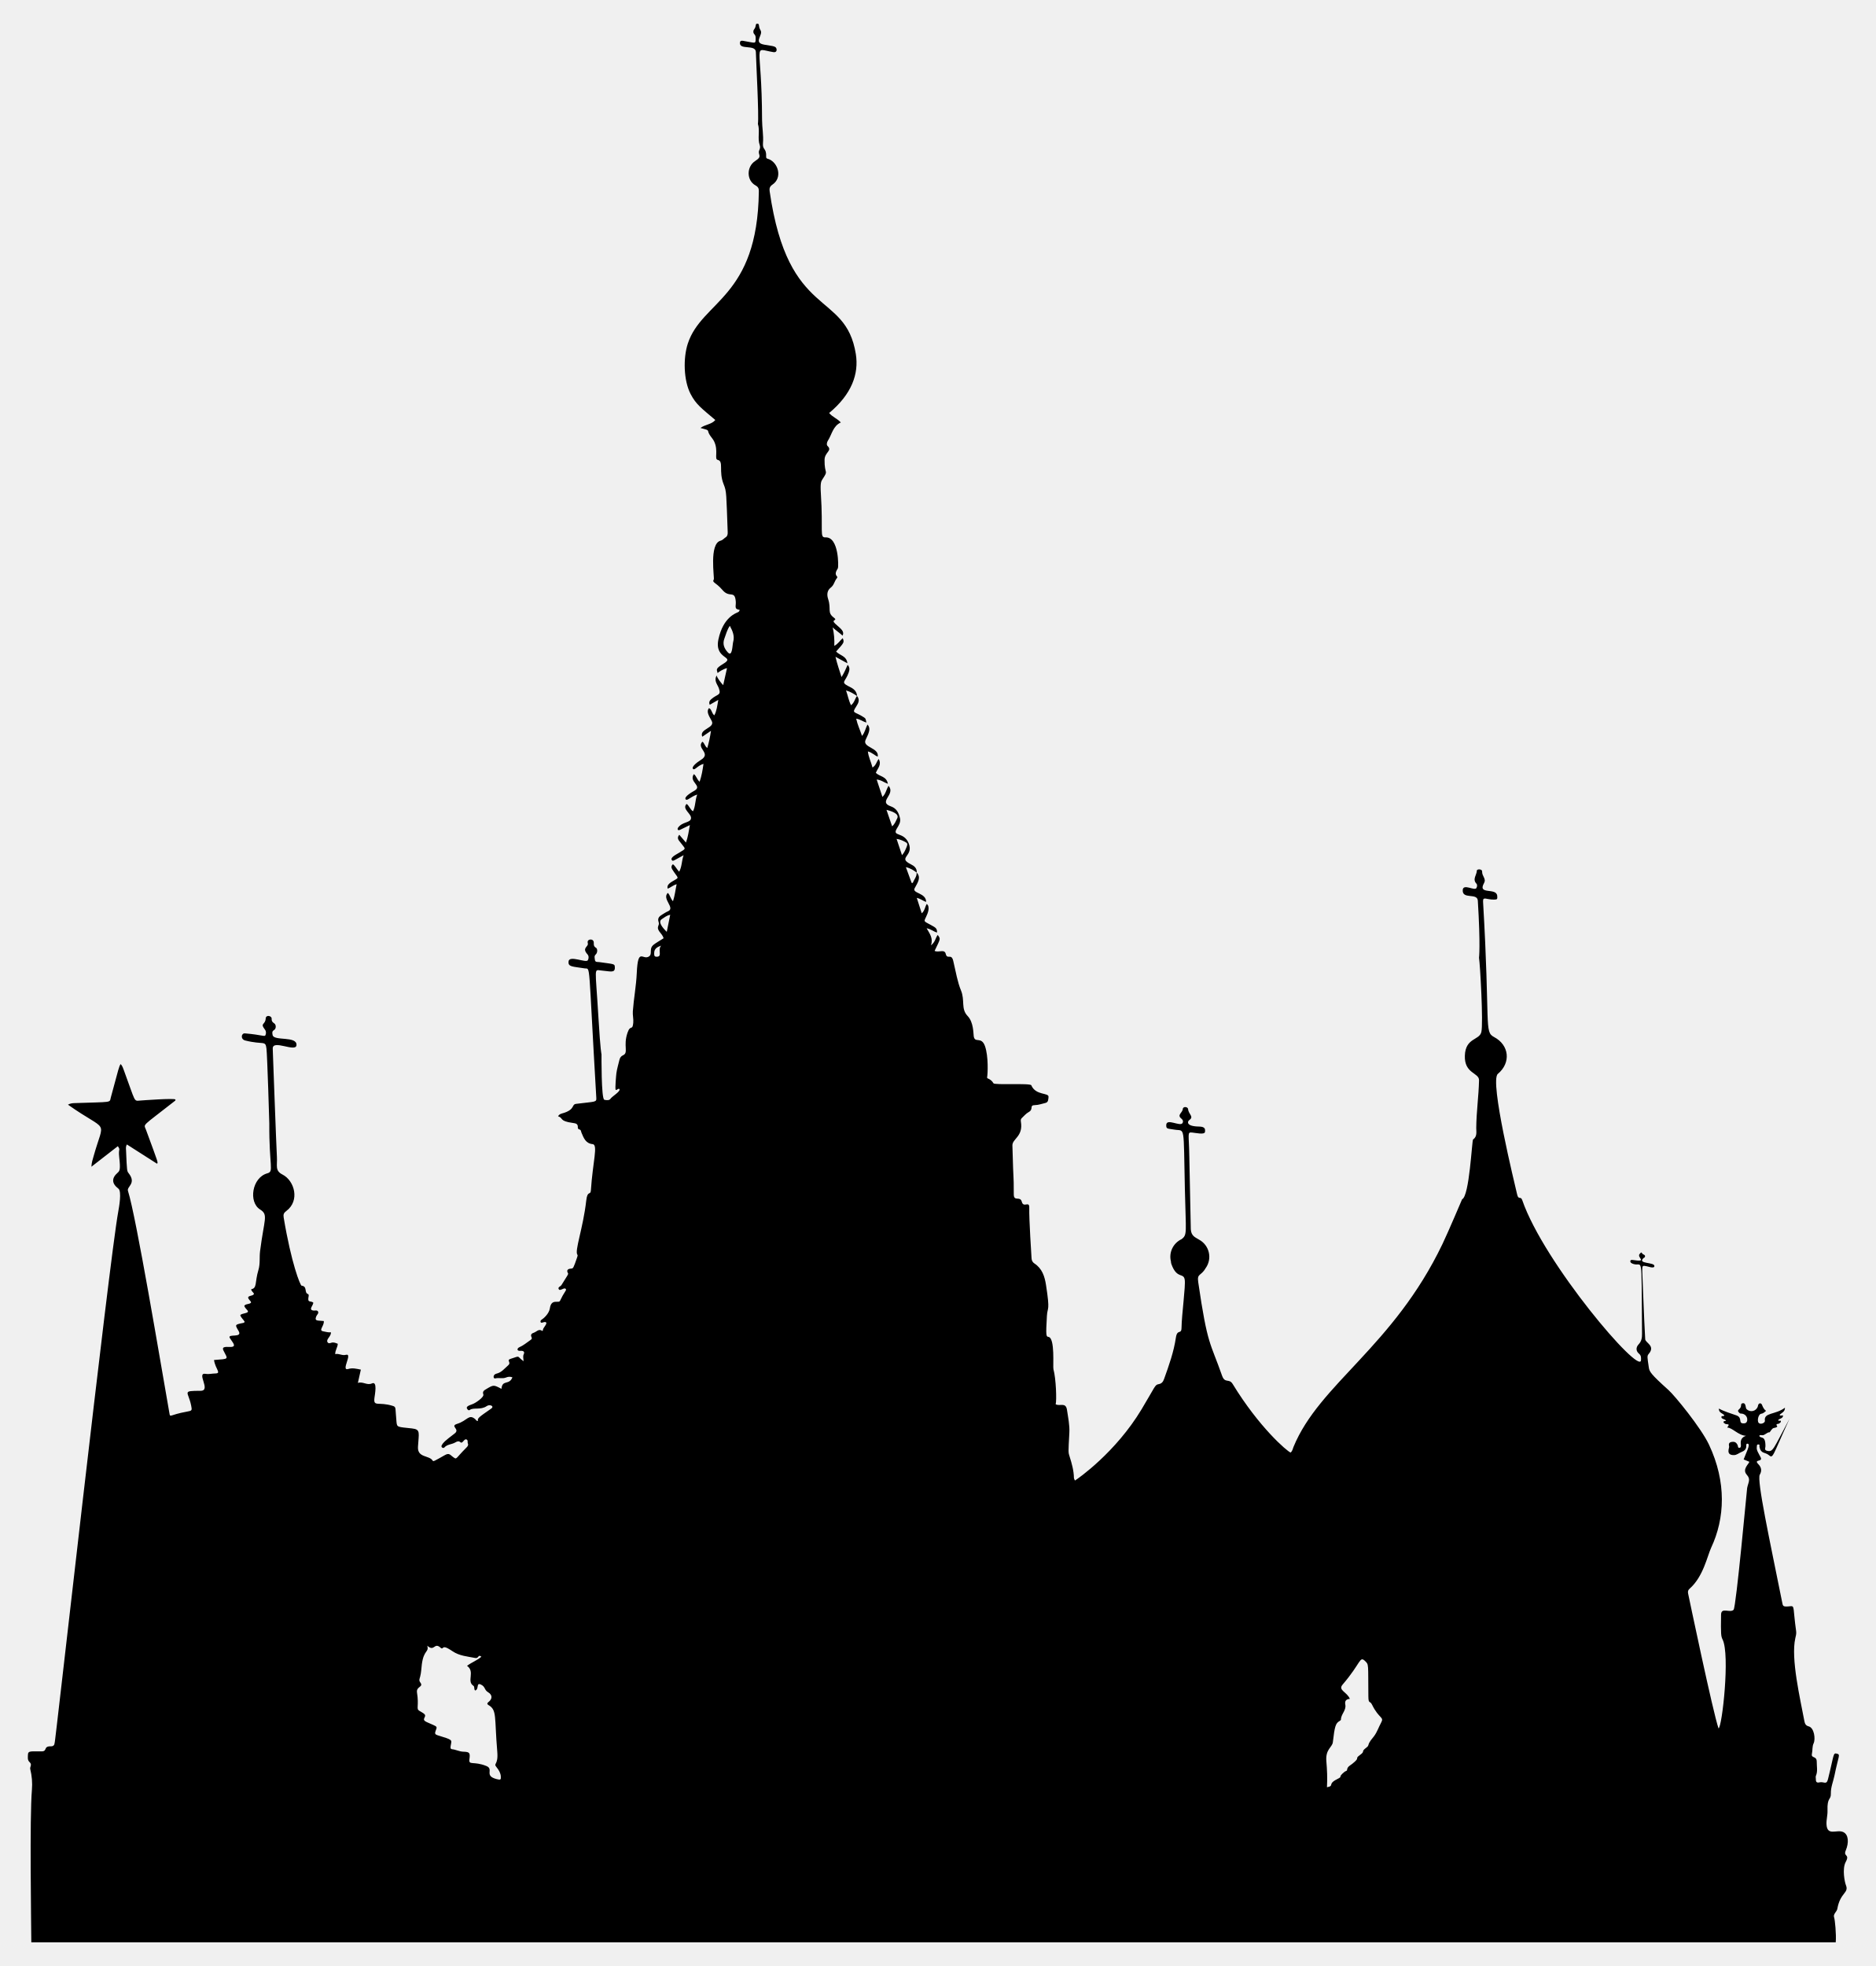
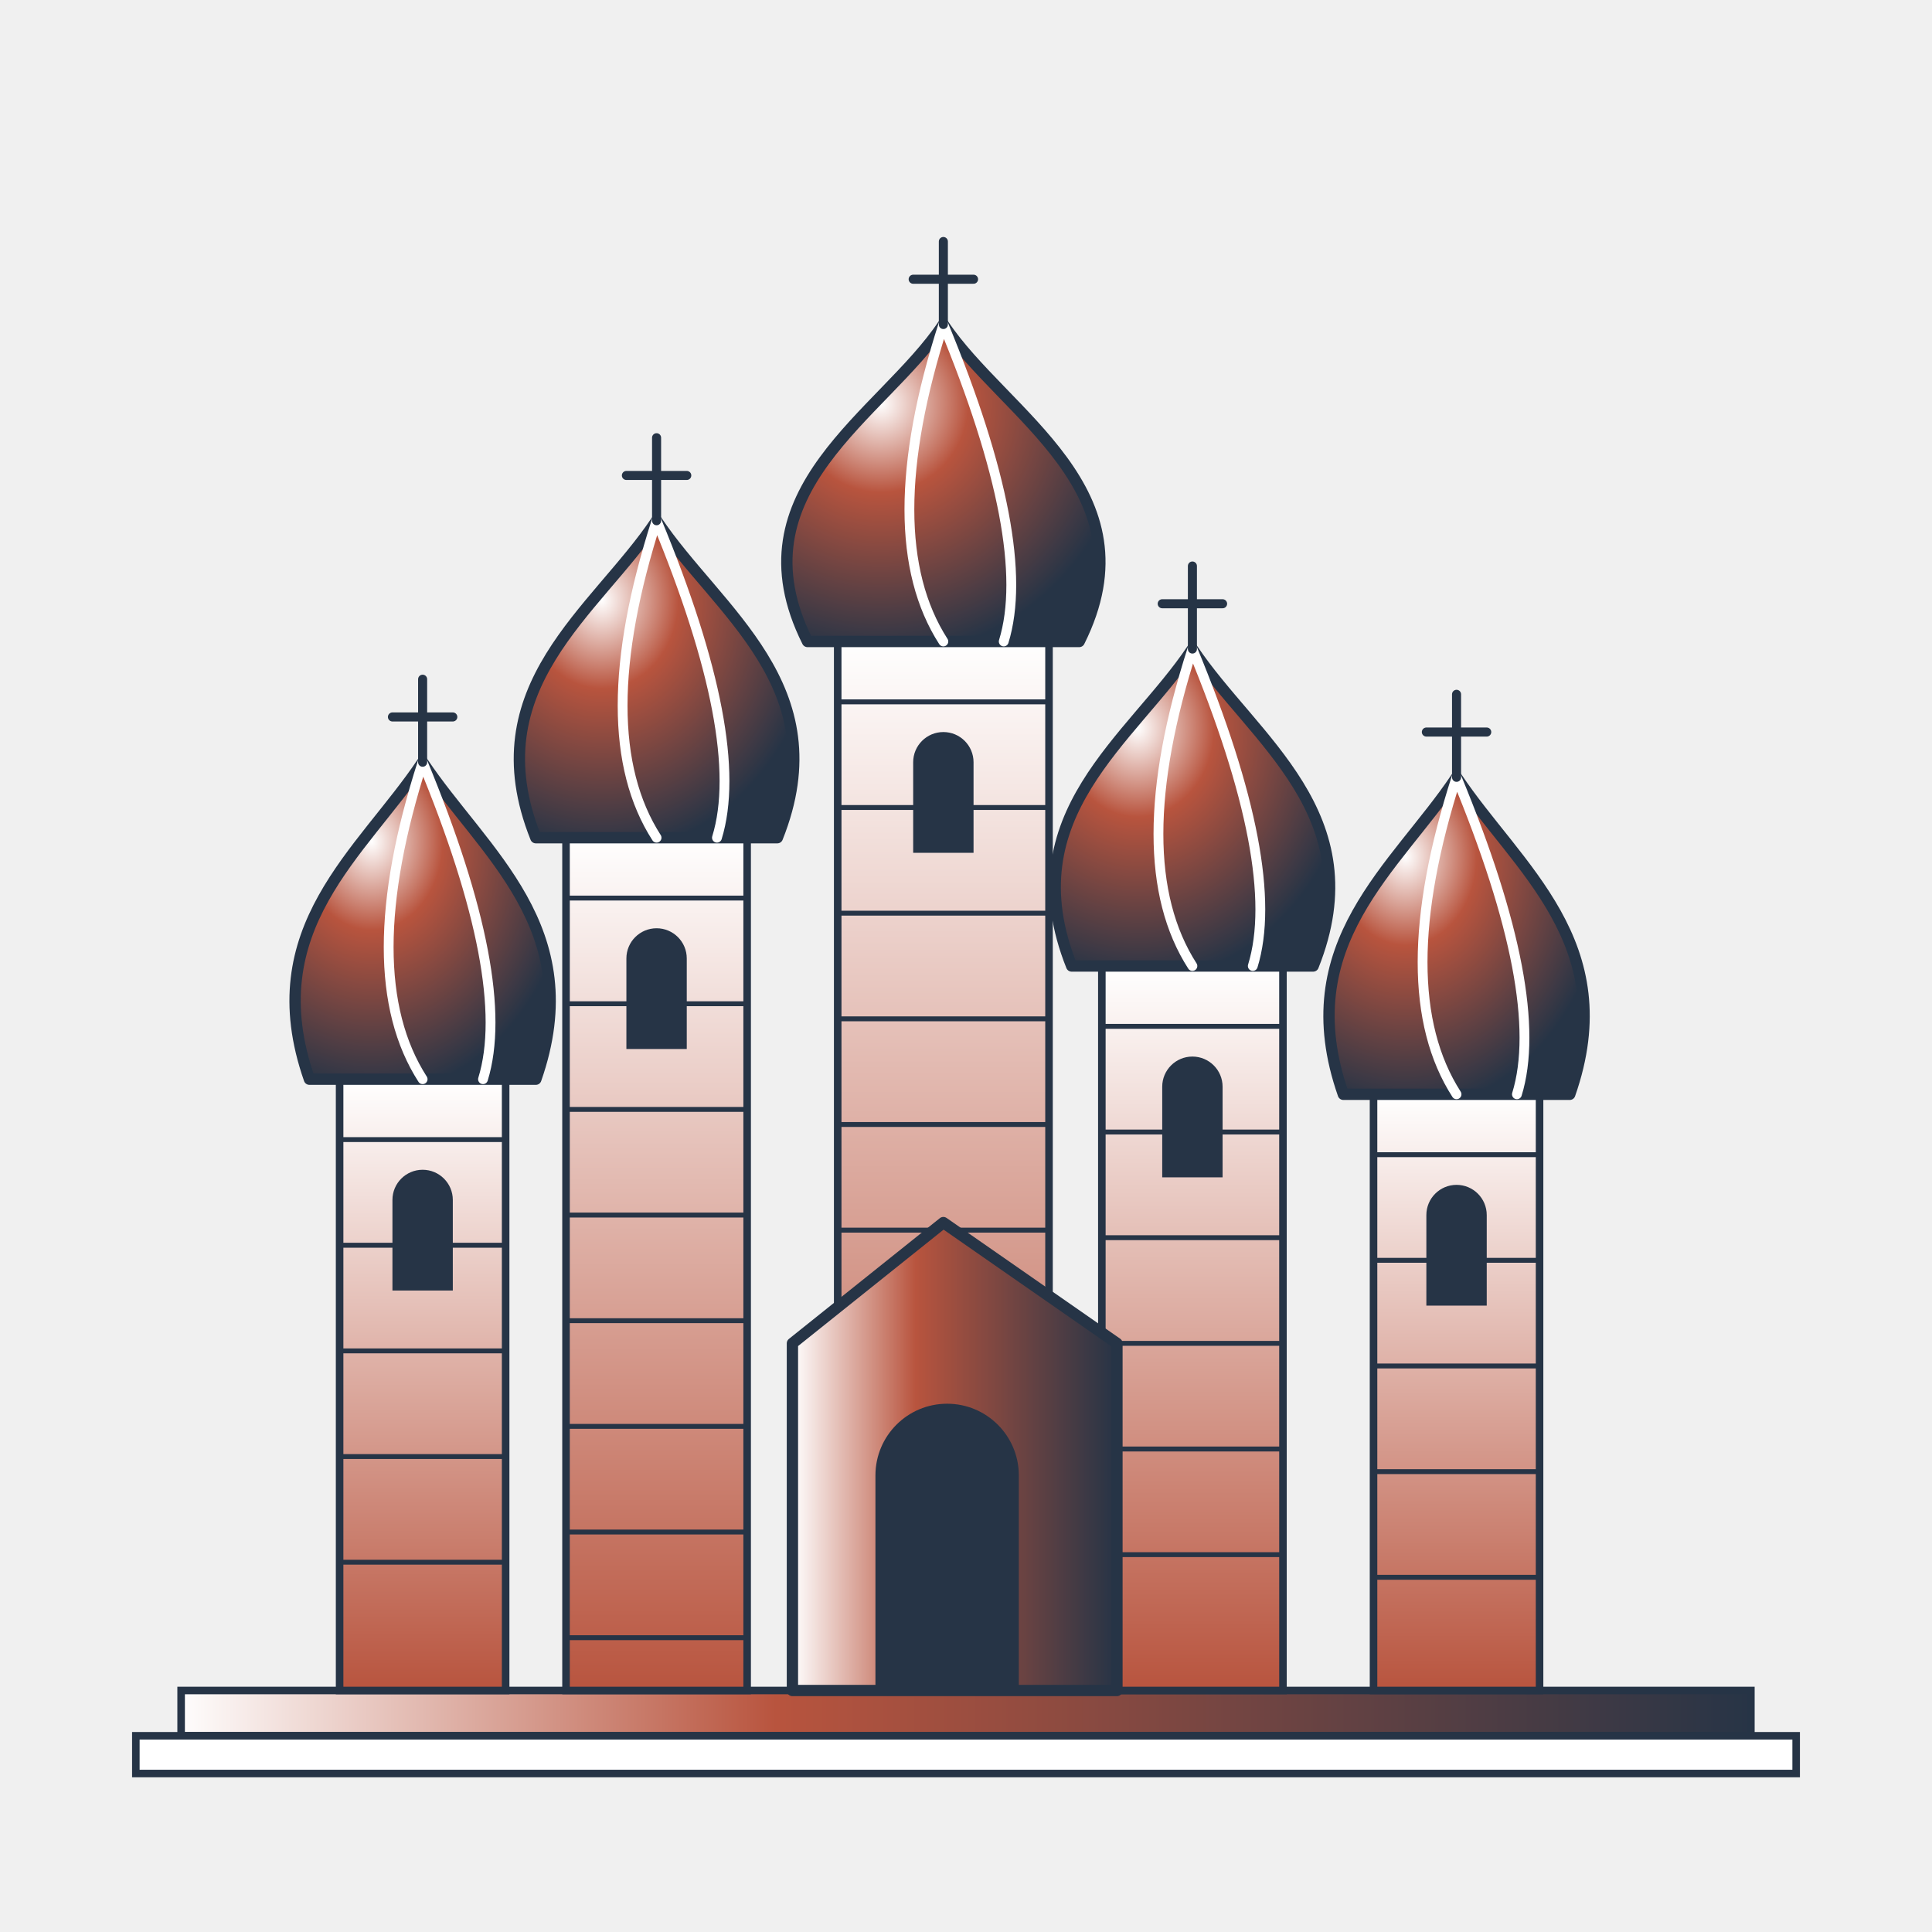
- <svg xmlns="http://www.w3.org/2000/svg" version="1.1" id="Layer_1" x="0px" y="0px" viewBox="0 0 1564.583 1639.557" enable-background="new 0 0 1564.583 1639.557" xml:space="preserve" width="1564.583" height="1639.557">
-   <path d="M1539.584,1543.135c2.654-6.32,2.444-13.24-2.207-15.32c-5.335-2.386-13.395,3.765-13.878-6.474  c-0.181-3.832,0.974-7.532,0.841-11.292c-0.407-11.562,2.951-8.596,2.796-14.319c-0.141-5.215,1.971-9.941,2.982-14.899  c3.358-16.475,5.222-17.568,2.16-18.337c-3.408-0.855-2.271,0.182-7.509,21.188c-1.319,5.29-3.42,1.833-7.161,2.745  c-2.599,0.634-3.042-0.781-3.001-2.831c0.017-0.876-0.265-1.87,0.055-2.609c1.665-3.837,0.659-7.785,0.7-11.69  c0.058-5.455-4.975-2.472-3.995-6.89c0.631-2.842,0.099-5.852,1.406-8.591c1.632-3.421,0.592-12.925-4.201-14.127  c-2.523-0.633-3.155-2.425-3.536-4.464c-3.411-18.25-11.403-52.045-7.554-68.986c0.39-1.718,0.999-3.74,0.708-5.811  c-2.703-19.209-1.128-21.294-4.657-20.922c-6.638,0.702-6.33,0.109-7.063-3.545c-10.221-50.936-21.268-101.679-18.61-106.158  c1.904-3.209,1.342-6.141-1.231-8.768c-4.252-4.342,4.048-1.544,1.94-5.697c-1.861-3.667-3.608-5.91-3.21-8.477  c0.139-0.894-0.236-2.315,1.355-2.262c1.449,0.047,0.714,1.237,0.86,1.988c1.162,5.979,4.68,4.363,7.621,6.764  c3.966,3.236,2.611,2.164,17.463-30.17c-13.891,25.777-13.592,27.874-18.699,26.739c-2.621-0.583-1.387-2.429-1.381-3.794  c0.043-9.629-3.98-5.961-5.151-8.678c0.633-1,1.557-0.572,2.375-0.527c2.484,0.139,3.852-2.537,6.298-2.474  c2.391-3.424,2.424-3.387,4.706-3.845c0.769-0.154,1.873-0.752,1.605-1.112c-1.865-2.512,0.945-1.75,1.615-2.365  c0.635-0.582,1.638-0.955,1.375-1.969c-0.293-1.133-1.714,0.47-2.206-0.809c1.003-1.523,3.974-1.181,4.064-3.817  c-0.948-0.586-2.094,0.805-2.849-0.603c1.509-1.711,4.555-2.423,4.432-5.961c-8.11,6.089-17.753,3.844-16.719,10.896  c0.253,1.72-3.535,3.426-5.125,1.813c-1.631-1.655-0.281-7.356,1.95-7.642c1.797-0.23,2.766-1.283,4.116-2.443  c-1.795-1.269-2.606-3.119-3.366-5.019c-0.638-1.595-2.434-1.785-3.184,0.096c-0.16,0.401-0.162,0.863-0.302,1.275  c-1.387,4.093-6.382,5.178-9.404,2.211c-1-0.982-0.298-5.307-3.103-4.921c-2.719,0.374-0.069,2.549-3.23,5.156  c-1.643,1.355-0.158,2.34,0.641,3.159c0.404,0.414,1.379,0.247,2.086,0.392c5.21,1.063,5.239,7.635,2.073,8.017  c-6.288,0.76-1.21-4.51-6.817-6.548c-4.851-1.763-9.856-3.092-14.739-5.728c-0.128,3.742,3.308,3.825,4.597,5.684  c-1.258,1.494-2.047-0.223-2.43,1.134c-0.536,1.899,3.078,1.904,3.812,3.251c-0.687,0.612-1.729,0.06-2.028,0.888  c-0.327,0.904,0.567,1.173,1.109,1.613c0.936,0.76,2.334,0.049,3.243,1.07c-0.352,0.583-0.704,1.167-1.333,2.211  c4.112-0.105,9.353,6.646,15.696,6.852c-3.808,1.259-4.786,3.853-4.318,7.287c0.179,1.315,0.072,2.716-1.253,2.765  c-1.406,0.052-1.006-1.338-1.486-2.338c-1.104-2.304-2.506-2.987-4.949-2.582c-2.432,0.404-2.535,1.905-2.085,3.889  c0.227,1-3.096,7.275,4.119,7.071c2.366-0.067,3.989-1.709,6.008-2.494c2.441-0.949,4.32-2.323,4.163-5.348  c-0.042-0.816-0.006-1.963,1.362-1.594c2.292,0.617-1.604,7.676-3.547,13.062c1.817,0.751,3.335,1.379,4.738,1.959  c-0.187,1.725-6.322,6.161-2.089,10.869c3.428,3.812,1.254,6.099,0.27,10.983c-0.202,1-9.191,99.463-11.308,101.572  c-3.004,2.992-10.339-2.521-10.446,4.05c-0.267,16.463-0.074,18.065,1.285,20.786c6.288,12.582-0.396,72.927-3.388,74.105  c-4.474-12.372-25.155-111.397-25.374-112.41c-0.404-1.871-0.029-2.998,1.315-4.183c11.376-10.027,14.703-27.295,17.91-34.142  c11.44-24.429,12.936-54.594-1.841-85.946c-6.59-13.983-28.413-40.728-33.772-45.529c-15.018-13.455-15.922-15.438-16.403-18.802  c-1.244-8.71-1.615-9.53-0.046-11.366c5.736-6.713-2.745-9.137-2.964-12.172c-0.178-2.474-1.469-28.706-1.778-39.375  c-0.686-23.695-2.045-22.281,3.05-21.496c1.316,0.203,6.075,2.151,6.385-0.035c0.523-3.677-14.707-1.614-9.025-6.824  c0.313-0.287,0.898-0.404,1.039-0.735c0.925-2.174-1.629-1.967-2.191-3.116c-0.785-1.605-1.348-0.259-1.818,0.139  c-3.697,3.121,7.646,7.393-6.366,5.297c-2.23-0.333-2.09,1.902-0.738,2.658c9.809,5.488,8.122-15.248,8.793,58.924  c0.03,3.32-0.371,6.212-2.848,8.817c-2.378,2.501-2.289,5.617,0.268,7.735c2.008,1.664,1.805,3.503,1.709,5.494  c-0.631,13.097-80.893-80.8-99.041-133.486c-1.291-3.748-3.12,0.242-4.265-4.766c-1.86-8.141-23.181-94.653-16.104-100.527  c11.116-9.228,9.598-24.038-3.139-30.74c-8.417-4.429-3.115-9.503-9.175-112.793c-0.285-4.852,2.719-1.7,9.226-1.816  c2.662-0.047,2.805-0.379,2.586-3.107c-0.581-7.254-16.641-0.474-11.048-10.603c2.146-3.887-1.66-5.42-1.569-9.808  c0.045-2.188-4.367-2.054-4.379-0.678c-0.03,3.635-3.974,7.121-0.305,10.969c0.784,0.822,0.631,2.626-0.173,3.737  c-1.632,2.253-10.94-4.065-11.293,1.484c-0.523,8.206,12.169,2.068,12.584,8.884c2.309,37.914,0.992,47.617,0.992,47.617  c0.921,5.477,3.696,54.733,1.933,62.011c-1.683,6.949-13.191,4.587-13.739,19.591c-0.556,15.238,11.964,14.102,11.823,20.592  c-0.288,13.282-2.233,26.461-2.323,39.766c-0.021,3.134,0.955,7.097-2.644,9.608c-1,0.698-2.995,47.233-9.163,49.861  c0,0-11.507,27.154-16.346,37.247c-41.192,85.926-102.581,116.48-124.288,169.276c-0.645,1.568-0.811,3.425-2.442,4.693  c-3.019-1.175-26.141-20.932-48.292-57.186c-3.062-5.011-6.441-0.051-8.891-7.052c-9.828-28.085-12.04-24.404-19.824-77.776  c-1.125-7.709,2.095-4.786,6.068-11.637c5.896-8.023,3.241-19.274-5.41-23.923c-2.571-1.754-6.518-2.636-6.863-8.602  c0,0-1.243-60.5-1.243-60.502c-0.271-19.261-1.949-20.597,2.236-20.22c3.375,0.304,10.696,2.149,10.86-0.661  c0.096-1.642,0.626-4.243-4.9-4.315c-11.37-0.148-9.702-4.374-8.199-5.424c4.154-2.902-0.674-4.743-0.999-9.095  c-0.153-2.054-4.223-2.485-4.423-0.152c-0.286,3.329-5.06,4.876-1.325,7.926c1.382,1.128,1.879,2.273,1.13,3.753  c-1.761,3.481-13.561-4.416-13.626,1.793c-0.035,3.398,0.973,2.746,6.98,3.785c8.875,1.535,7.352-5.703,8.578,50.098  c0.794,36.151,2.154,37.53-2.802,41.247c-6.815,3.215-10.815,10.859-8.811,18.712c-0.023,0.646,0.101,1.357,0.396,2.169  c4.6,12.673,10.134,6.692,11.084,12.947c0.813,5.355-2.482,28.356-2.68,40.181c-0.098,5.827-3.58,0.524-4.702,8.12  c-1.765,11.944-5.803,23.212-9.854,34.495c-0.819,2.28-1.986,3.837-4.432,4.254c-3.328,0.567-2.662,1.561-14.292,20.935  c-21.673,36.104-53.219,58.044-55.625,59.466c-0.349-0.895-0.824-1.56-0.838-2.235c-0.126-6.066-1.715-11.821-3.532-17.543  c-1.236-3.893-1.205-3.039-0.289-20.034c0.349-6.485-1.044-12.795-1.974-19.139c-0.999-6.819-6.318-2.614-9.442-4.719  c0.922-2.626,0.355-21.218-1.853-29.178c-0.605-2.18,1.49-26.089-4.162-26.942c-1.925-0.29-2.264-0.693-1.292-17.444  c0.468-8.072,2.793-3.056-0.748-25.898c-1.099-7.092-3.197-13.684-9.696-17.919c-1.505-0.981-2.305-2.484-2.369-4.448  c-0.033-1.002-2.166-32.57-1.894-42.016c0.177-6.134-4.802,0.513-6.228-4.977c-1.337-5.15-6.676,0.253-6.694-6.175  c-0.057-20.406-0.176-4.127-1.144-40.749c-0.15-5.672,9.146-7.367,7.083-19.846c-0.159-0.961-0.216-2.104,0.625-2.892  c1.896-1.774,3.616-3.905,5.833-5.109c4.52-2.454,0.17-5.788,5.349-5.839c2.948-0.029,5.709-1.147,8.554-1.771  c2.682-0.588,2.424-2.989,2.676-4.943c0.507-3.935-10.615-1.003-14.367-9.822c-0.834-1.961-30.673-0.005-31.572-1.672  c-1.108-2.053-2.805-3.274-4.891-4.125c-0.363-0.148-0.478-0.627-0.365-1.116c0.483-2.077,1.24-17.332-1.826-25.813  c-3.047-8.428-8.416-1.959-9.353-8.148c-0.362-2.391-0.067-11.651-5.088-16.881c-5.818-6.06-2.058-12.92-5.57-21.395  c-2.798-6.753-4.088-14.417-6.43-24.553c-1.538-6.66-5.063-0.738-6.261-5.856c-1.016-4.342-5.767-0.835-9.297-2.505  c5.057-10.546,5.143-9.827,2.606-13.301c-1.914,2.397-1.972,5.963-5.62,8.623c1.983-5.892-1.075-9.649-3.635-14.2  c3.726,0.734,5.903,2.825,8.638,3.574c0.236-2.351-0.68-3.754-2.309-4.72c-8.575-5.084-9.138-3.583-6.835-8.248  c1.635-3.313,3.586-8.544,0.623-10.882c-1.59,2.472-1.536,5.5-4.195,7.801c-1.416-4.404-2.678-8.327-4.134-12.853  c3.141,0.683,5.135,2.452,7.781,3.391c0.194-7.723-11.957-7.045-9.554-11.442c2.702-4.944,5.538-9.006,1.716-13.039  c0.001,0.001,0.002,0.001,0.003,0.002c0.318-3.729-2.106-5.549-4.968-6.974c-11.512-5.734,2.973-6.544-1.828-17.72  c-4.142-9.641-14.026-5.051-9.759-12.067c1.607-2.643,3.338-5.3,2.613-8.569c-0.983-4.43-2.877-8.268-7.595-9.904  c-11.145-3.864,4.322-9.852-1.954-17.162c-1.952,3.119-2.278,6.651-5.101,9.302c-1.667-5.031-3.186-9.617-4.808-14.512  c3.774,0.285,6.15,2.422,9.308,3.55c-0.889-6.252-6.971-6.06-10.008-9.101c1.436-3.74,5.105-6.823,2.371-11.6  c-1.859,2.356-2.195,5.395-5.16,7.12c-1.138-4.616-3.322-8.581-3.846-13.403c3.277,0.726,5.337,3.17,8.215,4.344  c1.38-7.609-13.153-7.551-10.088-14.062c2.789-5.924,4.482-9.395,1.611-12.731c-1.776,3.096-2.133,6.544-4.63,9.506  c-1.635-4.99-3.754-9.236-4.867-14.376c3.38,0.441,5.677,2.446,8.501,3.251c-0.591-3.298-0.544-3.368-2.299-4.518  c-7.632-5.002-10.154-2.783-6.146-8.939c1.815-2.788,3.236-5.613,0.67-8.722c0.013,0.009,0.027,0.017,0.04,0.026  c-0.452-5.326-4.506-6.754-7.46-8.317c-6.491-3.434-2.194-3.482,0.488-11.378c0.694-2.043,1.038-4.218-0.903-6.317  c-1.536,3.328-2.786,6.558-5.113,10.212c-1.85-5.912-3.666-10.951-5.046-16.925c3.654,1.993,6.532,3.563,9.921,5.411  c-0.551-6.233-6.6-6.559-9.401-9.791c6.897-7.637,6.897-7.637,5.53-11.149c-2.298,1.957-3.789,4.745-7.032,6.418  c0.208-5.468-0.199-10.406-1.356-15.358c2.652,2.489,5.562,4.349,8.274,6.859c1.693-3.834-1.297-5.525-6.02-9.845  c-4.281-3.916,2.477-2.405-1.246-5.173c-5.849-4.349-2.01-7.093-4.796-15.555c-1.19-3.615-0.891-7.178,2.254-9.554  c2.725-2.058,2.987-5.403,5-7.748c0.261-0.304,0.524-1.043,0.382-1.189c-2.548-2.626-0.772-4.854,0.519-7.186  c0.555-1,0.999-26.196-10.327-25.716c-5.18,0.22-1.852-4.584-3.901-36.734c-0.569-8.939,0.281-10.108,1.457-11.904  c5.233-7.996,1.473-3.177,1.635-16.067c0.081-6.421,6.753-7.448,2.463-11.547c-0.965-0.922-0.512-3.113,0.201-4.197  c3.451-5.251,4.224-12.35,10.887-15.381c-2.918-3.289-7.062-4.579-9.722-7.899c18.939-15.742,24.878-32.743,22.252-49.15  c-8.57-53.55-56.39-28.063-71.881-135.782c-0.323-2.244,0.01-3.972,2.32-5.519c8.553-5.726,4.811-17.993-2.787-21.162  c-0.99-0.413-2.535-0.42-2.46-2.04c0.362-7.731-3.16-5.262-2.634-11.435c0.55-6.451-0.748-12.822-0.764-19.227  c-0.166-66.335-8.702-59.588,9.459-56.624c3.464,0.565,3.098-3.239,1.618-4.208c-1.181-0.773-2.507-0.954-8.927-1.968  c-10.102-1.594-0.969-8.041-3.397-11.998c-2.201-3.588-0.522-5.42-2.604-5.527c-2.218-0.113-0.493,1.779-2.82,4.777  c-0.869,1.12-0.852,2.895,0.296,4.052c1.093,1.102,1.021,2.352,1.026,3.653c0.019,4.774-0.38,3.41-10.358,1.821  c-1.16-0.185-2.489-0.337-2.72,1.326c-0.933,6.72,13.119,1.206,13.257,8.053c0.126,6.298,2.699,53.671,1.699,59.891  c1.87,5.804-0.523,11.975,1.547,17.796c0.414,1.165,0.308,2.645-0.306,3.869c-2.004,3.993,3.235,5.006-3.299,9.099  c-7.575,4.744-7.557,16.359,0.084,20.517c2.526,1.374,2.78,2.873,2.751,5.146c-1.145,88.784-47.527,90.94-59.25,126.783  c-3.917,11.974-3.569,30.64,2.313,41.973c4.662,8.984,9.099,11.874,20.641,21.736c-3.207,3.787-8.391,3.624-12.408,6.629  c4.613,1.294,6.132,1.443,6.39,2.646c0.739,3.445,3.576,5.575,5.02,8.562c3.749,7.759-0.017,14.776,2.96,15.409  c5.329,1.133,0.533,9.383,5.048,20.5c2.424,5.968,2.128,7.626,3.312,39.863c0.069,1.875-0.298,3.307-1.633,4.156  c-1.445,0.92-2.467,2.404-4.291,2.864c-9.763,2.466-5.002,31.16-5.666,32.304c-1.659,2.859,1.349,1.963,7.364,8.979  c5.848,6.821,10.154-0.353,10.962,9.404c0.329,3.985-1.69,6.409,3.28,7.024c-0.254,1.165-0.73,1.561-1.444,1.936  c-1.521,0.799-12.359,3.996-16.32,22.712c-3.628,17.14,14.902,13.801,3.954,20.407c-7.25,4.377-4.992,4.942-4.658,7.639  c0.995-1,5.164-3.639,7.878-4.091c-1.059,4.689-2.021,8.991-3.181,14.169c-1.626-1.655-5.184-6.102-5.424-8.068  c-2.63,4.442,0.784,7.559,1.877,10.861c1.974,5.958-1.039,4.297-6.365,8.861c-1.323,1.134-2.247,2.566-1.316,4.723  c2.356-1.355,4.524-2.602,7.126-4.099c-0.824,4.784-1.261,8.994-3.288,12.916c-2.299-1.628-2.288-5.731-4.603-5.971  c-1.854,2.779-0.644,5.242,2.323,10.471c3.466,6.11-10.736,6.669-7.767,13.312c2.362-1.604,4.481-3.042,7.254-4.925  c-0.797,5.371-1.744,9.752-3.069,14.314c-2.275-1.55-2.246-4.07-4.111-5.232c-5.347,5.539,7.871,9.607-1.257,15.19  c-3.335,2.039-8.48,6.113-6.359,7.666c1.381,1.011,3.72-3.021,8.547-4.372c-0.764,5.262-1.534,10.043-3.228,14.888  c-2.323-1.853-2.629-4.813-4.823-6.33c-4.468,6.565,7.424,9.666,0.609,13.751c-1,0.6-9.795,5.306-7.213,7.465  c1.299,1.086,4.042-2.463,9.413-4.193c-1.865,4.975-1.346,9.723-3.5,13.947c-2.133-1.05-3.509-5.156-5.377-6.109  c-4.205,4.373,4.537,8.179,3.677,12.269c-0.762,3.621-7.185,2.501-10.736,7.474c-0.838,1.174-0.362,2.79,1.629,1.833  c2.577-1.238,5.151-2.481,8.202-3.952c-0.953,5.108-1.53,9.725-3.267,14.606c-2.173-2.541-3.859-4.513-5.587-6.533  c-2.626,3.115-0.08,4.939,1.392,6.968c3.761,5.182,4.921,4.151-1.524,8.029c-2.978,1.792-7.822,4.124-5.94,6.312  c0.86,1,1.557,0.123,9.691-4.249c-1.769,5.008-1.312,9.479-3.706,13.76c-2.057-2.097-3.111-4.618-5.189-6.232  c-1.556,1.329-1.504,2.825-0.554,4.336c4.584,7.285,6.072,6.51,2.093,8.791c-3.851,2.207-6.962,3.966-5.949,7.257  c2.616-0.966,4.53-2.936,7.483-3.711c-1.021,4.761-1.454,9.32-3.038,14.193c-2.202-2.274-2.403-5.185-4.334-6.983  c-5.235,5.129,6.753,12.637,0.027,15.423c-1.608,0.666-3.069,1.694-4.577,2.59c-2.391,1.421-4.294,2.995-3.095,6.313  c1.107,3.064-2.324,3.756,0.598,7.89c1.249,1.767,2.961,3.258,3.517,5.657c-7.93,5.018-9.998,5.703-10.507,9.134  c-0.292,1.967,0.317,4.471-1.327,5.775c-5.367,4.258-9.509-8.442-10.528,14.234c-0.479,10.654-2.512,21.143-3.27,31.775  c-0.233,3.269,0.663,6.358,0.354,9.572c-0.688,7.152-2.305,0.968-4.82,8.341c-3.802,11.142,1.216,16.623-3.823,18.789  c-1.458,0.626-2.487,1.991-2.876,3.687c-0.847,3.698-2.019,7.348-2.53,11.09c-0.222,1.625-1.253,12.753-0.626,14.051  c1.198,0.277,1.92-1.397,3.142-0.786c1.095,2.206-5.885,5.838-7.624,8.353c-0.865,1.251-3.318,1.124-4.989,0.65  c-2.612-0.741-2.318-36.966-2.341-37.967c0,0-0.893-2.361-2.522-29.997c-2.627-44.584-4.158-40.321,2.626-39.8  c6.798,0.522,11.107,2.35,11.015-2.364c-0.068-3.455,0.017-2.81-12.983-4.681c-1.512-0.218-3.485,0.372-3.669-2.042  c-0.113-1.482-0.818-2.938,0.779-4.399c1.487-1.36,1.557-4.686,0.174-5.487c-1.807-1.047-1.94-2.385-1.856-4.009  c0.219-4.234-6.094-3.533-5.029,0.024c1,3.343-5.369,3.736-0.213,9.471c1.2,1.335,1.135,3.465,0.252,4.917  c-1.496,2.463-15.371-4.43-16.034,0.88c-0.589,4.724,2.96,4.225,13.518,5.896c4.959,0.785,2.766-8.431,9.606,108.013  c0.224,3.804-0.819,2.923-16.801,4.952c-4.018,0.51-0.751,4.28-9.85,7.432c-1.841,0.638-4.065,0.74-5.239,2.93  c4.623,1.4,0.569,3.969,12.307,5.561c2.461,0.334,4.35,0.659,4.17,3.722c-0.045,0.764,0.393,1.539,1.161,1.672  c1.603,0.276,1.431,1.666,1.851,2.661c1.867,4.426,3.476,9.063,9.348,9.613c4.667,0.437,0.089,14.718-1.463,38.496  c-0.303,4.651-2.868-0.433-3.886,8.618c-2.607,23.169-9.991,42.237-7.304,45.239c0.305,0.341-0.054,1.406-0.284,2.075  c-3.134,9.103-3.212,9.257-5.07,9.372c-1.725,0.107-4.414,0.745-2.56,3.868c0.525,0.885-0.26,1.356-5.43,9.84  c-0.757,1.243-3.453,1.768-2.18,3.61c1.121,1.621,4.22-1.748,5.629-0.481c0.545,0.49,0.35,1.129,0.048,1.586  c-1.772,2.688-3.333,5.487-4.688,8.408c-1.161,2.505-7.248-2.221-8.492,6.318c-0.683,4.69-5.654,8.727-6.664,9.297  c-0.781,0.441-1.443,1.222-1.061,2.171c0.661,1.64,3.556-1.285,4.831,0.586c-0.234,2.536-2.791,3.86-2.977,6.323  c-0.03,0.394-0.275,0.593-0.517,0.421c-2.927-2.084-4.784,0.853-7.089,1.56c-1.667,0.511-2.862,1.612-1.827,3.636  c0.781,1.528-0.444,2.141-1.344,2.77c-2.867,2.005-5.569,4.265-8.831,5.681c-1.99,0.864-2.311,3.296,0.9,3.005  c2.537-0.23,3.752,0.807,2.807,2.743c-0.936,1.917-0.192,3.665-0.179,5.908c-6.213-4.52-2.107-4.709-10.581-2.078  c-4.273,1.327,0.762,2.885-2.249,5.502c-3.036,2.639-5.564,6.006-9.802,6.952c-3.117,0.696-2.833,4.454-0.898,3.946  c2.953-0.775,6.008,0.451,8.928-0.749c1.583-0.651,3.336-0.898,5.321-0.143c-2.734,6.929-8.497,1.581-9.136,9.613  c-6.627-3.5-6.601-3.456-12.752,0.211c-1.765,1.052-3.283,1.981-2.385,4.409c0.845,2.286-6.574,7.276-9.021,8.105  c-4.411,1.494-5.186,2.47-4.631,3.64c0.447,0.942,1.385,1.982,2.397,1.201c2.938-2.267,9.082,0.317,14.131-3.219  c2.501-1.751,6.606,0.094,3.703,2.109c-11.086,7.693-11.422,7.987-11.106,10.392c-1.429-0.083-1.653-1.115-2.306-1.653  c-5.438-4.481-6.208,1.232-15.065,4.01c-6.272,1.967,2.861,4.305-2.052,8.036c-8.633,6.556-9.41,7.52-10.664,9.625  c-1.154,1.937,1.271,2.985,2.084,2.052c2.393-2.749,6.14-2.518,9.034-4.179c1.316-0.755,2.834-1.634,4.434-0.217  c1.748,1.548,2.922-3.07,4.912-2.353c1.691,0.61,0.723,2.316,1.268,3.451c0.629,1.312-0.273,2.417-1.283,3.421  c-9.738,9.673-7.616,10.234-11.259,7.668c-2.157-1.52-2.979-3.512-6.475-1.55c-9.248,5.19-9.784,5.65-10.372,4.681  c-2.771-4.574-12.735-2.178-12.247-11.42c0.615-11.642,2.487-14.595-4.95-15.407c-12.155-1.327-12.499-0.845-12.955-5.371  c-1.203-11.946,0.001-12.462-3.143-13.445c-11.853-3.704-16.146,1.078-15.283-6.434c0.351-3.053,2.742-14.466-2.075-12.29  c-4.123,1.863-7.557-1.858-11.718-0.42c0.905-4.046,1.69-7.556,2.481-11.091c-3.703-0.759-6.991-1.602-10.519-0.534  c-6.58,1.994,4.227-13.547-2.069-11.794c-3.116,0.868-5.701-1.422-8.771-0.566c-0.157-3.289,2.059-5.706,2.094-8.667  c-1.81-0.687-3.45-1.501-5.46-0.821c-1.003,0.339-2.371,0.816-3.121-0.594c-1.301-2.445,3.037-4.548,2.923-8.142  c-2.367,0.257-4.428-0.466-6.553-0.843c-4.094-0.726,1.081-4.555,0.566-8.561c-4.691-0.625-8.128,0.51-6.259-3.955  c0.542-1.296,2.174-2.435,1.501-3.868c-0.746-1.589-2.63-0.716-4.009-0.937c-4.406-0.705,0.286-4.441-0.042-6.665  c-2.512-1.826-5.029,0.775-3.82-5.417c0.175-0.899-0.026-1.477-0.752-1.75c-3.027-1.142-0.194-6.406-5.117-6.88  c-1.144-0.11-8.629-18.773-14.963-56.872c-0.429-2.582,0.107-3.885,2.186-5.422c11.521-8.516,6.914-25.303-3.202-30.414  c-6.456-3.262-4.198-7.502-4.626-14.634c-0.481-7.994-3.524-90.945-3.461-90.129c-0.647-8.464,19.316,3.316,19.791-3.135  c0.586-7.948-19.163-3.135-19.929-8.497c-0.21-1.469-0.799-2.926,1.229-4.115c1.844-1.081,1.848-4.499,0.085-5.591  c-1.641-1.017-2.234-2.12-2.113-3.878c0.166-2.423-4.765-3.503-4.942-0.207c-0.309,5.726-5.072,3.532-0.607,9.388  c1.086,1.424,0.991,3.108,0.403,4.542c-0.664,1.621-2.332-0.194-17.068-1.457c-3.252-0.279-3.908,4.915,0.162,5.931  c15.421,3.853,16.853-0.359,17.732,6.72c0.698,5.622,2.382,61.473,2.375,62.587c-0.228,35.914,4.08,39.897-1.616,41.458  c-12.891,3.532-15.846,24.071-6.116,30.138c7.149,4.458,3.463,7.708,0.029,34.766c-0.66,5.204,0.2,10.498-1.352,15.638  c-3.173,10.511-0.947,15.294-6.086,16.139c0.251,1.918,1.978,2.501,2.357,3.928c-1.119,1.875-3.685,1.03-4.862,2.723  c-0.037,1.937,2.11,2.693,2.45,4.384c-1.11,1.792-4.559,0.834-5.693,2.847c0.512,1.433,1.533,2.474,2.512,3.552  c2.597,2.862-4.482,2.284-5.84,4.169c0.663,2.311,2.755,3.695,3.701,5.595c-0.643,1.035-1.421,0.914-2.115,1.063  c-6.097,1.301-6.096,1.308-3.034,6.467c3.806,6.413-9.71,1.916-7.25,5.993c2.052,3.401,5.98,7.026,1.107,7.408  c-2.737,0.214-8.461-1.087-6.413,3.016c3.737,7.489,5.146,6.857-7.9,7.867c1.129,7.726,6.552,11.187,0.925,11.235  c-2.6,0.022-5.112,0.781-7.806,0.32c-8.41-1.439,4.863,14.071-4.25,14.13c-16.071,0.103-10.348,0.332-7.935,12.264  c0.854,4.225,0.75,4.338-3.62,5.126c-14.772,2.664-13.788,5.399-14.544,1.109c-7.539-42.81-27.648-163.465-34.551-185.25  c-1.143-3.606,7.205-6.039,0.74-14.493c-1.563-2.044-1.585-1.254-2.331-19.271c-0.063-1.518-0.378-3.161,0.715-4.911  c8.528,5.446,16.839,10.753,25.125,16.045c0.932-1.229,1.389,0.523-9.209-28.295c-1.918-5.216-4.114-1.89,23.476-23.595  c0.541-0.426,1.315-0.742,1.082-1.648c-0.739-1.298-27.602,0.742-29.143,0.851c-5.887,0.417-3.697,2.22-13.876-25.259  c-0.633-1.71-1.146-3.518-2.653-5.166c-1.482,2.187-1.307,2.407-8.224,27.865c-1.244,4.578,2.134,3.588-30.573,4.717  c-1.692,0.059-3.295,0.267-5.179,1.289c34.303,24.181,30.4,10.744,21.383,43.017c-0.732,2.619-1.663,5.218-1.824,8.745  c7.679-5.969,14.859-11.55,22.066-17.152c2.494,3.862,0.252,1.374,1.14,9.171c1.179,10.344,0.4,11.473-1.286,12.942  c-5.232,4.559-5.008,9.051,0.604,13.306c2.928,2.22,0.544,15.461-0.092,18.933c-7.726,42.179-53.616,452.75-53.054,442.946  c-0.125,2.175-1.03,3.225-3.202,3.193c-6.59-0.097-2.56,4.181-7.671,4.232c-8.696,0.086-11.414-0.776-11.442,2.863  c-0.016,2.122-0.583,4.316,1.409,6.131c2.34,2.132,0.054,3.88,0.51,5.735c1.397,5.681,1.895,11.482,1.404,17.258  c-1.981,23.327-0.601,110.179-0.507,127.209c501.694,0,1003.389,0,1505.083,0c0.6-6.6-0.727-19.067-1.276-20.466  c-1.227-3.121,2.144-4.797,2.604-7.427c2.403-13.761,9.894-13.048,7.168-19.752c-0.989-2.433-3.287-13.538-0.162-19.348  C1543.245,1545.901,1537.247,1548.698,1539.584,1543.135z M414.343,1483.715c-11.106-2.805-2.009-8.277-8.665-10.953  c-10.79-4.337-14.861-0.204-14.13-5.666c0.705-5.267,0.234-6.109-5.066-6.254c-3.324-0.091-6.163-1.738-9.357-2.061  c-1.795-0.181-1.392-1.792-1.078-3.584c0.772-4.409,1.78-4.128-11.14-8.095c-1.98-0.608-2.406-1.536-1.589-3.547  c1.412-3.471,1.271-3.539-2.055-5.077c-6.005-2.779-8.855-3.037-7.116-6.205c1.349-2.457-0.159-3.025-4.504-5.616  c-2.682-1.598-0.017-3.989-1.816-15.086c-0.884-5.452,5.855-4.382,2.692-8.553c-1.283-1.692-0.536-3.012-0.053-4.787  c0.904-3.329,0.937-6.889,1.4-10.344c1.655-12.361,6.138-9.723,4.514-15.467c5.889,5.333,5.703-2.639,10.541,1.204  c0.643,0.51,1.406,1.609,2.214,0.86c1.225-1.135,2.159-1.561,8.472,2.67c5.655,3.79,12.278,4.247,18.67,5.507  c3.383,0.667,2.239-3.398,5.272-1.026c-3.597,3.109-8.093,4.631-11.986,7.597c6.971,4.897-0.546,12.781,5.245,16.594  c1.452,0.956,0.154,2.9,1.586,3.994c3.368-1.157,0.624-6.866,4.627-5.022c4.044,1.864,2.652,4.38,6.164,6.492  c3.634,2.186,3.7,5.547,0.168,8.208c-1.214,0.915-1.017,1.793,0.03,2.399c7.335,4.245,4.915,9.699,7.395,38.885  c1.018,11.988-3.686,9.173-0.504,13.128c1.77,2.2,3.285,4.637,3.476,7.594C417.932,1484.297,417.46,1484.501,414.343,1483.715z   M547.721,797.889c-2.2-0.01-2.043-1.406-2.059-2.981c-0.039-3.778,2.561-5.198,5.85-6.295  C548.233,792.035,552.934,797.913,547.721,797.889z M556.16,777.126c-3.313-3.226-7.764-8.367-4.066-10.666  c2.036-1.266,3.851-2.985,6.936-3.569C558.074,767.601,557.206,771.923,556.16,777.126z M611.542,535.348  c-0.7,2.485-0.558,13.044-4.505,8.671c-3.012-3.338-4.547-6.977-2.781-11.566c1.293-3.359,2.043-6.934,4.513-10.569  C611.295,526.539,612.857,530.68,611.542,535.348z M709.842,588.129c-1.985-3.919-2.618-7.993-4.154-12.348  c3.748,1.025,6.415,2.875,9.142,4.613C713.05,582.744,712.696,586.027,709.842,588.129z M744.137,689.132  c-1.558-4.551-2.987-8.723-4.706-13.745c4.587,1.15,10.933,3.302,8.896,7.162C747.206,684.671,746.501,687.065,744.137,689.132z   M747.842,699.598c2.911,0.406,4.761,1.305,6.576,2.198c2.58,1.271,2.865,1.952,1.829,4.462c-0.938,2.273-1.844,4.598-3.871,6.924  C750.853,708.62,749.451,704.418,747.842,699.598z M760.413,736.322c-1.531-4.187-3.062-8.375-4.812-13.159  c3.905,0.878,6.454,2.658,8.966,4.491c0.284,3.461-2.182,5.75-3.183,8.664C761.061,736.319,760.737,736.321,760.413,736.322z   M1152,1436.636c-2.043,3.703-3.269,7.756-5.91,11.287c-1.67,2.234-3.985,4.451-4.724,7.422c-0.233,0.937-0.883,1.489-1.583,2.014  c-5.282,3.956-0.445,2.661-5.552,6.332c-4.803,3.453,1.019,1.481-6.346,7.299c-1.776,1.403-4.095,2.289-4.298,5.129  c-0.059,0.822-1.4,0.928-2.064,1.467c-6.452,5.237-0.622,3.344-6.278,6.191c-8.263,4.159-1.858,5.47-8.416,6.713  c0.43-7.481,0.114-14.604-0.5-21.682c-0.873-10.065,4.913-11.617,5.407-15.819c1.526-12.993,2.194-15.827,5.562-17.713  c0.48-0.269,1.186-0.774,1.184-1.167c-0.028-4.564,4.631-7.731,3.646-12.59c-0.557-2.749,0.493-4.606,3.817-4.704  c-2.343-5.86-10.125-7.197-6.09-11.905c15.552-18.142,14.079-24.138,18.732-19.717c3.298,3.134,2.5,2.152,2.783,29.38  c0.071,6.857,1.223,3.278,3.081,7.084C1150.301,1433.637,1154.762,1431.631,1152,1436.636z" />
+ <svg xmlns="http://www.w3.org/2000/svg" viewBox="0 0 256 256" width="256" height="256">
+   <defs>
+     <linearGradient id="stone">
+       <stop stop-color="#FFFFFF" />
+       <stop offset=".38" stop-color="#B8543E" />
+       <stop offset="1" stop-color="#263446" />
+     </linearGradient>
+     <linearGradient id="wall" x2="0" y2="1">
+       <stop stop-color="#FFFFFF" />
+       <stop offset="1" stop-color="#B8543E" />
+     </linearGradient>
+     <radialGradient id="dome" cx=".3" cy=".25" r=".8">
+       <stop stop-color="#FFFFFF" />
+       <stop offset=".35" stop-color="#B8543E" />
+       <stop offset="1" stop-color="#263446" />
+     </radialGradient>
+   </defs>
+   <rect x="24" y="224" width="208" height="6" fill="url(#stone)" stroke="#263446" stroke-width="1" />
+   <rect x="18" y="230" width="220" height="5" fill="#FFFFFF" stroke="#263446" stroke-width="1" />
+   <rect x="45.0" y="143" width="22" height="81" fill="url(#wall)" stroke="#263446" stroke-width="1" />
+   <path d="M45.0 151h22" fill="none" stroke="#263446" stroke-width="0.65" stroke-linejoin="round" stroke-linecap="round" />
+   <path d="M45.0 165h22" fill="none" stroke="#263446" stroke-width="0.65" stroke-linejoin="round" stroke-linecap="round" />
+   <path d="M45.0 179h22" fill="none" stroke="#263446" stroke-width="0.65" stroke-linejoin="round" stroke-linecap="round" />
+   <path d="M45.0 193h22" fill="none" stroke="#263446" stroke-width="0.65" stroke-linejoin="round" stroke-linecap="round" />
+   <path d="M45.0 207h22" fill="none" stroke="#263446" stroke-width="0.65" stroke-linejoin="round" stroke-linecap="round" />
+   <path d="M52 171V159.0a4.0 4.0 0 0 1 8 0V171Z" fill="#263446" stroke="none" stroke-width="1.5" stroke-linejoin="round" stroke-linecap="round" />
+   <path d="M41.0 143C34 123 48 113 56 101C64 113 78 123 71.0 143Z" fill="url(#dome)" stroke="#263446" stroke-width="1.5" stroke-linejoin="round" stroke-linecap="round" />
+   <path d="M56 101Q47 129 56 143M56 101Q68 130 64 143" fill="none" stroke="#FFFFFF" stroke-width="1.3" stroke-linejoin="round" stroke-linecap="round" />
+   <path d="M56 101v-11m-4 5h8" fill="none" stroke="#263446" stroke-width="1.2" stroke-linejoin="round" stroke-linecap="round" />
+   <rect x="75.0" y="111" width="24" height="113" fill="url(#wall)" stroke="#263446" stroke-width="1" />
+   <path d="M75.0 119h24" fill="none" stroke="#263446" stroke-width="0.65" stroke-linejoin="round" stroke-linecap="round" />
+   <path d="M75.0 133h24" fill="none" stroke="#263446" stroke-width="0.65" stroke-linejoin="round" stroke-linecap="round" />
+   <path d="M75.0 147h24" fill="none" stroke="#263446" stroke-width="0.65" stroke-linejoin="round" stroke-linecap="round" />
+   <path d="M75.0 161h24" fill="none" stroke="#263446" stroke-width="0.65" stroke-linejoin="round" stroke-linecap="round" />
+   <path d="M75.0 175h24" fill="none" stroke="#263446" stroke-width="0.65" stroke-linejoin="round" stroke-linecap="round" />
+   <path d="M75.0 189h24" fill="none" stroke="#263446" stroke-width="0.65" stroke-linejoin="round" stroke-linecap="round" />
+   <path d="M75.0 203h24" fill="none" stroke="#263446" stroke-width="0.65" stroke-linejoin="round" stroke-linecap="round" />
+   <path d="M75.0 217h24" fill="none" stroke="#263446" stroke-width="0.65" stroke-linejoin="round" stroke-linecap="round" />
+   <path d="M83 139V127.0a4.0 4.0 0 0 1 8 0V139Z" fill="#263446" stroke="none" stroke-width="1.5" stroke-linejoin="round" stroke-linecap="round" />
+   <path d="M71.0 111C63 91 79 81 87 69C95 81 111 91 103.0 111Z" fill="url(#dome)" stroke="#263446" stroke-width="1.5" stroke-linejoin="round" stroke-linecap="round" />
+   <path d="M87 69Q78 97 87 111M87 69Q99 98 95 111" fill="none" stroke="#FFFFFF" stroke-width="1.3" stroke-linejoin="round" stroke-linecap="round" />
+   <path d="M87 69v-11m-4 5h8" fill="none" stroke="#263446" stroke-width="1.2" stroke-linejoin="round" stroke-linecap="round" />
+   <rect x="111.0" y="85" width="28" height="139" fill="url(#wall)" stroke="#263446" stroke-width="1" />
+   <path d="M111.0 93h28" fill="none" stroke="#263446" stroke-width="0.65" stroke-linejoin="round" stroke-linecap="round" />
+   <path d="M111.0 107h28" fill="none" stroke="#263446" stroke-width="0.65" stroke-linejoin="round" stroke-linecap="round" />
+   <path d="M111.0 121h28" fill="none" stroke="#263446" stroke-width="0.65" stroke-linejoin="round" stroke-linecap="round" />
+   <path d="M111.0 135h28" fill="none" stroke="#263446" stroke-width="0.65" stroke-linejoin="round" stroke-linecap="round" />
+   <path d="M111.0 149h28" fill="none" stroke="#263446" stroke-width="0.65" stroke-linejoin="round" stroke-linecap="round" />
+   <path d="M111.0 163h28" fill="none" stroke="#263446" stroke-width="0.65" stroke-linejoin="round" stroke-linecap="round" />
+   <path d="M111.0 177h28" fill="none" stroke="#263446" stroke-width="0.65" stroke-linejoin="round" stroke-linecap="round" />
+   <path d="M111.0 191h28" fill="none" stroke="#263446" stroke-width="0.65" stroke-linejoin="round" stroke-linecap="round" />
+   <path d="M111.0 205h28" fill="none" stroke="#263446" stroke-width="0.65" stroke-linejoin="round" stroke-linecap="round" />
+   <path d="M121 113V101.0a4.0 4.0 0 0 1 8 0V113Z" fill="#263446" stroke="none" stroke-width="1.5" stroke-linejoin="round" stroke-linecap="round" />
+   <path d="M107.0 85C97 65 117 55 125 43C133 55 153 65 143.0 85Z" fill="url(#dome)" stroke="#263446" stroke-width="1.5" stroke-linejoin="round" stroke-linecap="round" />
+   <path d="M125 43Q116 71 125 85M125 43Q137 72 133 85" fill="none" stroke="#FFFFFF" stroke-width="1.3" stroke-linejoin="round" stroke-linecap="round" />
+   <path d="M125 43v-11m-4 5h8" fill="none" stroke="#263446" stroke-width="1.2" stroke-linejoin="round" stroke-linecap="round" />
+   <rect x="146.0" y="128" width="24" height="96" fill="url(#wall)" stroke="#263446" stroke-width="1" />
+   <path d="M146.0 136h24" fill="none" stroke="#263446" stroke-width="0.65" stroke-linejoin="round" stroke-linecap="round" />
+   <path d="M146.0 150h24" fill="none" stroke="#263446" stroke-width="0.65" stroke-linejoin="round" stroke-linecap="round" />
+   <path d="M146.0 164h24" fill="none" stroke="#263446" stroke-width="0.65" stroke-linejoin="round" stroke-linecap="round" />
+   <path d="M146.0 178h24" fill="none" stroke="#263446" stroke-width="0.65" stroke-linejoin="round" stroke-linecap="round" />
+   <path d="M146.0 192h24" fill="none" stroke="#263446" stroke-width="0.65" stroke-linejoin="round" stroke-linecap="round" />
+   <path d="M146.0 206h24" fill="none" stroke="#263446" stroke-width="0.65" stroke-linejoin="round" stroke-linecap="round" />
+   <path d="M154 156V144.0a4.0 4.0 0 0 1 8 0V156Z" fill="#263446" stroke="none" stroke-width="1.5" stroke-linejoin="round" stroke-linecap="round" />
+   <path d="M142.0 128C134 108 150 98 158 86C166 98 182 108 174.0 128Z" fill="url(#dome)" stroke="#263446" stroke-width="1.5" stroke-linejoin="round" stroke-linecap="round" />
+   <path d="M158 86Q149 114 158 128M158 86Q170 115 166 128" fill="none" stroke="#FFFFFF" stroke-width="1.3" stroke-linejoin="round" stroke-linecap="round" />
+   <path d="M158 86v-11m-4 5h8" fill="none" stroke="#263446" stroke-width="1.2" stroke-linejoin="round" stroke-linecap="round" />
+   <rect x="182.0" y="145" width="22" height="79" fill="url(#wall)" stroke="#263446" stroke-width="1" />
+   <path d="M182.0 153h22" fill="none" stroke="#263446" stroke-width="0.65" stroke-linejoin="round" stroke-linecap="round" />
+   <path d="M182.0 167h22" fill="none" stroke="#263446" stroke-width="0.65" stroke-linejoin="round" stroke-linecap="round" />
+   <path d="M182.0 181h22" fill="none" stroke="#263446" stroke-width="0.65" stroke-linejoin="round" stroke-linecap="round" />
+   <path d="M182.0 195h22" fill="none" stroke="#263446" stroke-width="0.65" stroke-linejoin="round" stroke-linecap="round" />
+   <path d="M182.0 209h22" fill="none" stroke="#263446" stroke-width="0.65" stroke-linejoin="round" stroke-linecap="round" />
+   <path d="M189 173V161.0a4.0 4.0 0 0 1 8 0V173Z" fill="#263446" stroke="none" stroke-width="1.5" stroke-linejoin="round" stroke-linecap="round" />
+   <path d="M178.0 145C171 125 185 115 193 103C201 115 215 125 208.0 145Z" fill="url(#dome)" stroke="#263446" stroke-width="1.5" stroke-linejoin="round" stroke-linecap="round" />
+   <path d="M193 103Q184 131 193 145M193 103Q205 132 201 145" fill="none" stroke="#FFFFFF" stroke-width="1.3" stroke-linejoin="round" stroke-linecap="round" />
+   <path d="M193 103v-11m-4 5h8" fill="none" stroke="#263446" stroke-width="1.2" stroke-linejoin="round" stroke-linecap="round" />
+   <path d="M105 224V178L125 162 148 178V224Z" fill="url(#stone)" stroke="#263446" stroke-width="1.5" stroke-linejoin="round" stroke-linecap="round" />
+   <path d="M116 224V195.5a9.5 9.5 0 0 1 19 0V224Z" fill="#263446" stroke="none" stroke-width="1.5" stroke-linejoin="round" stroke-linecap="round" />
</svg>
